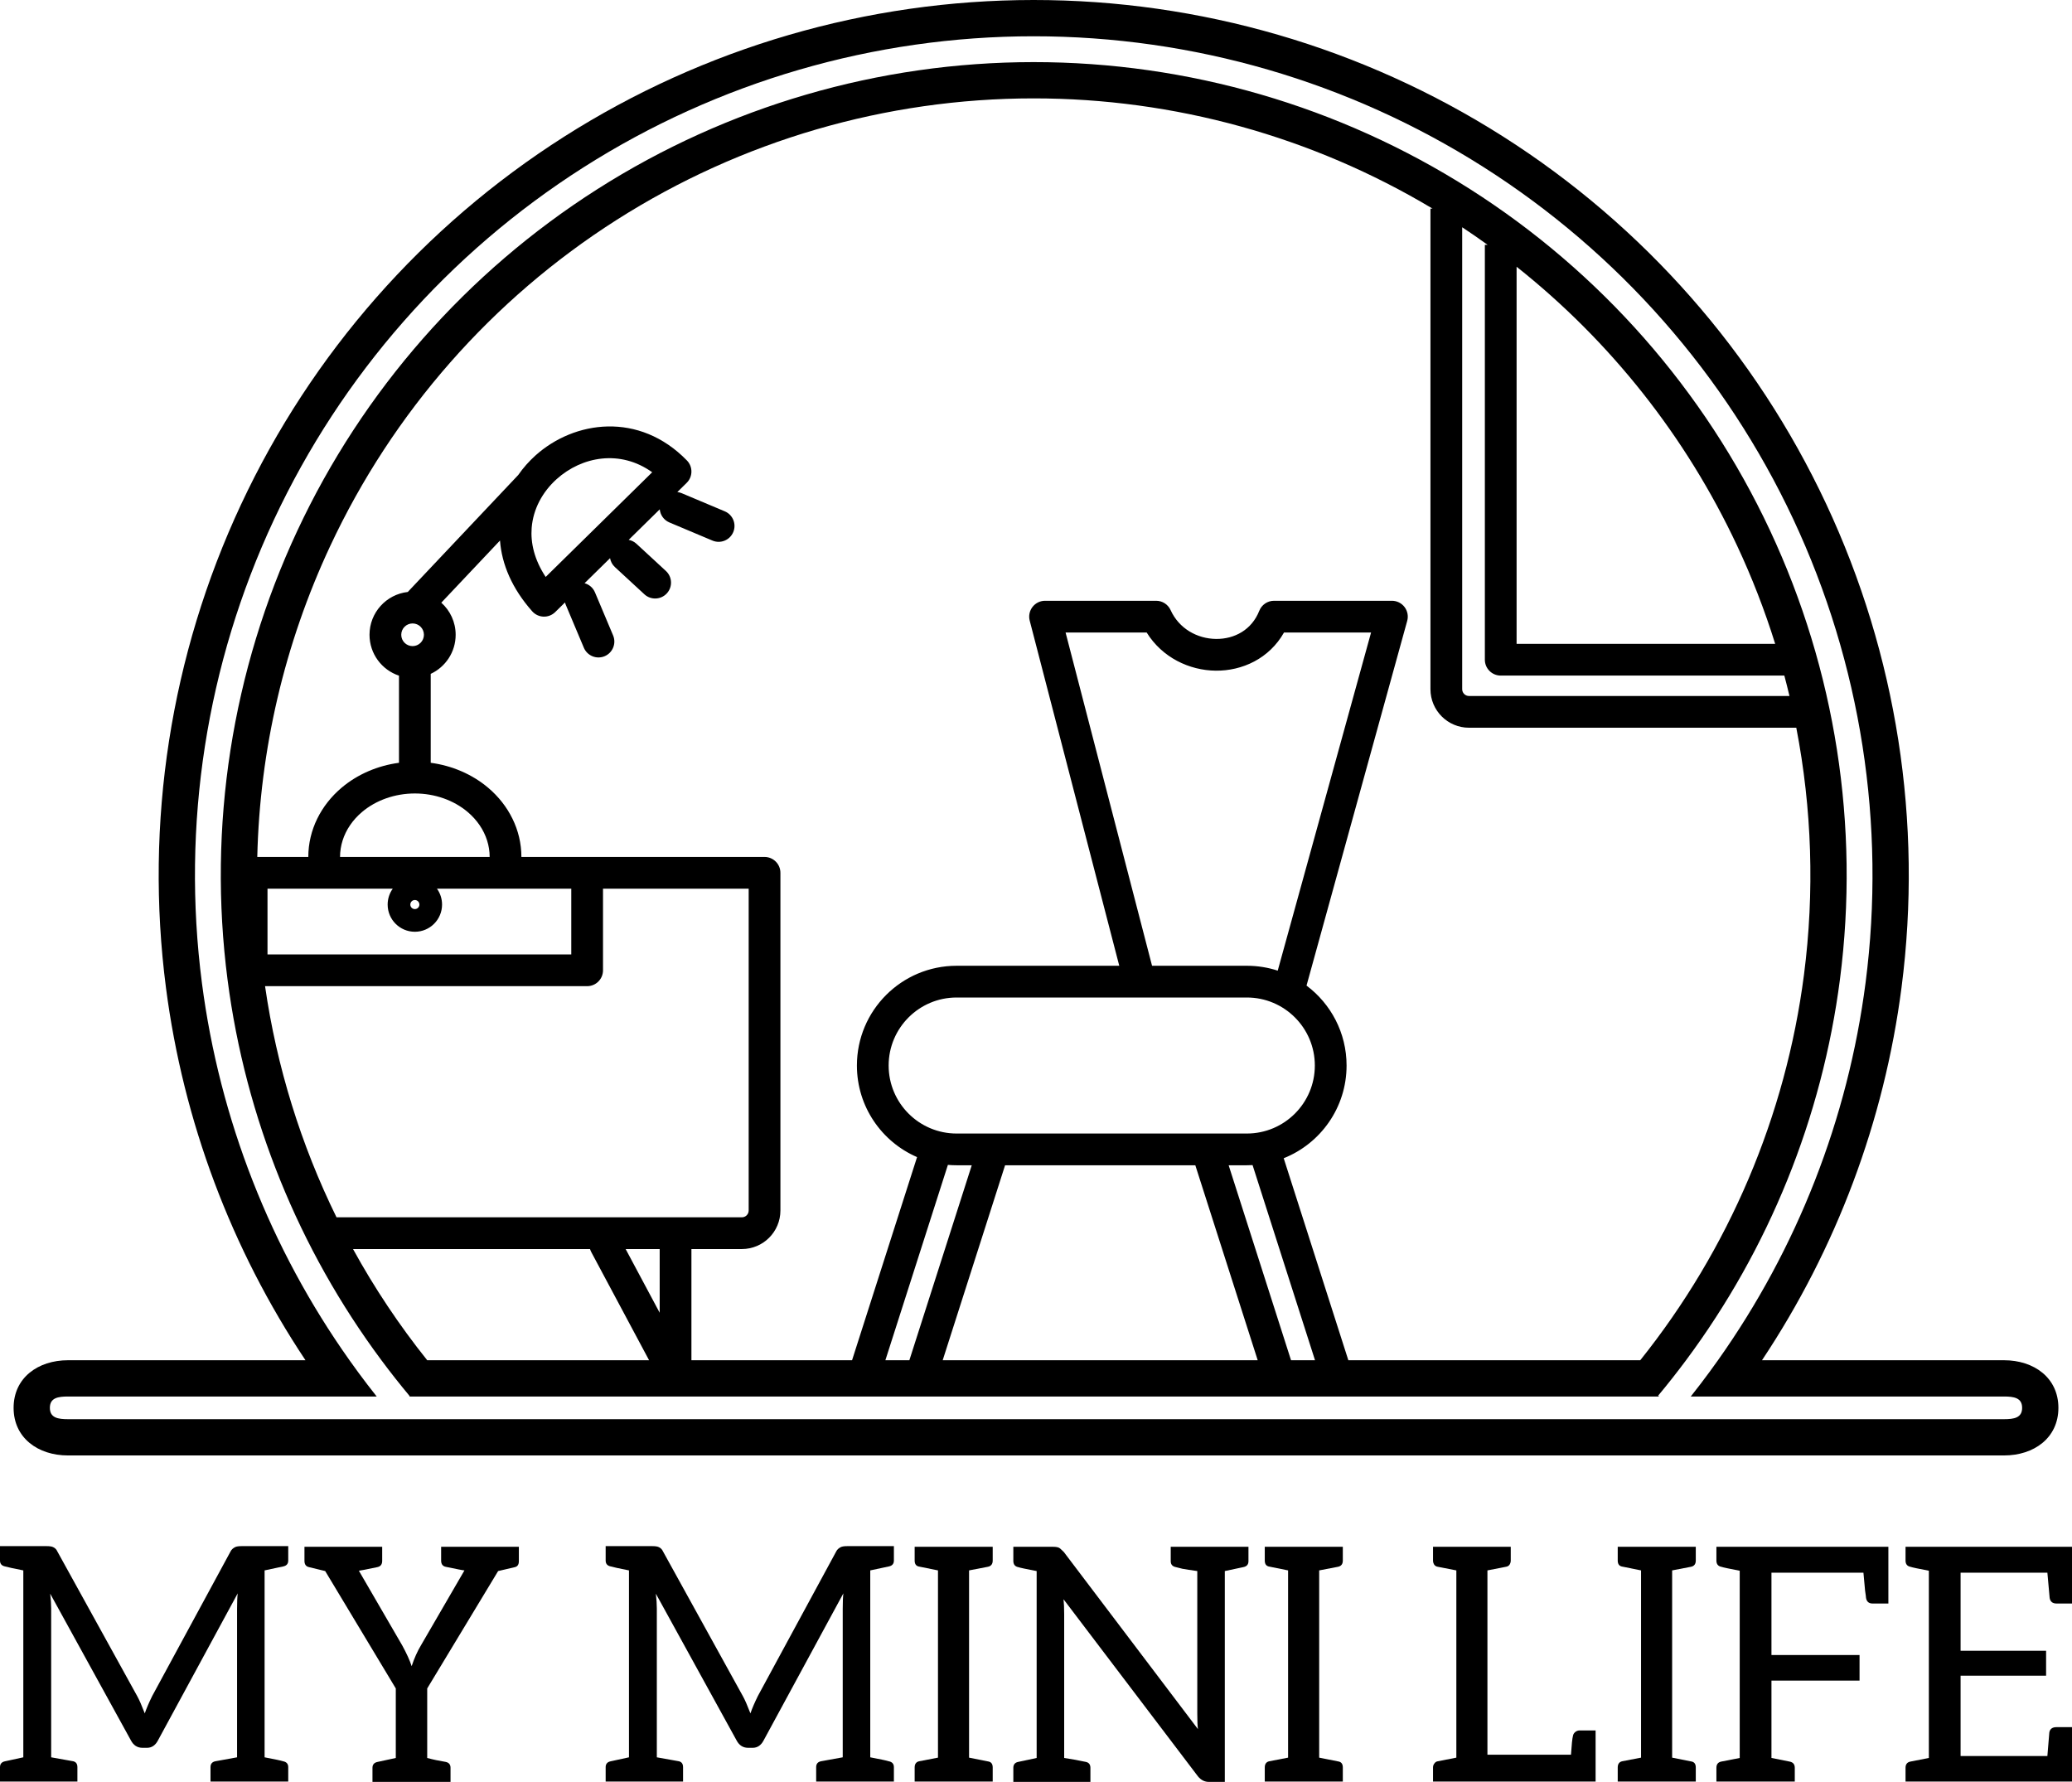
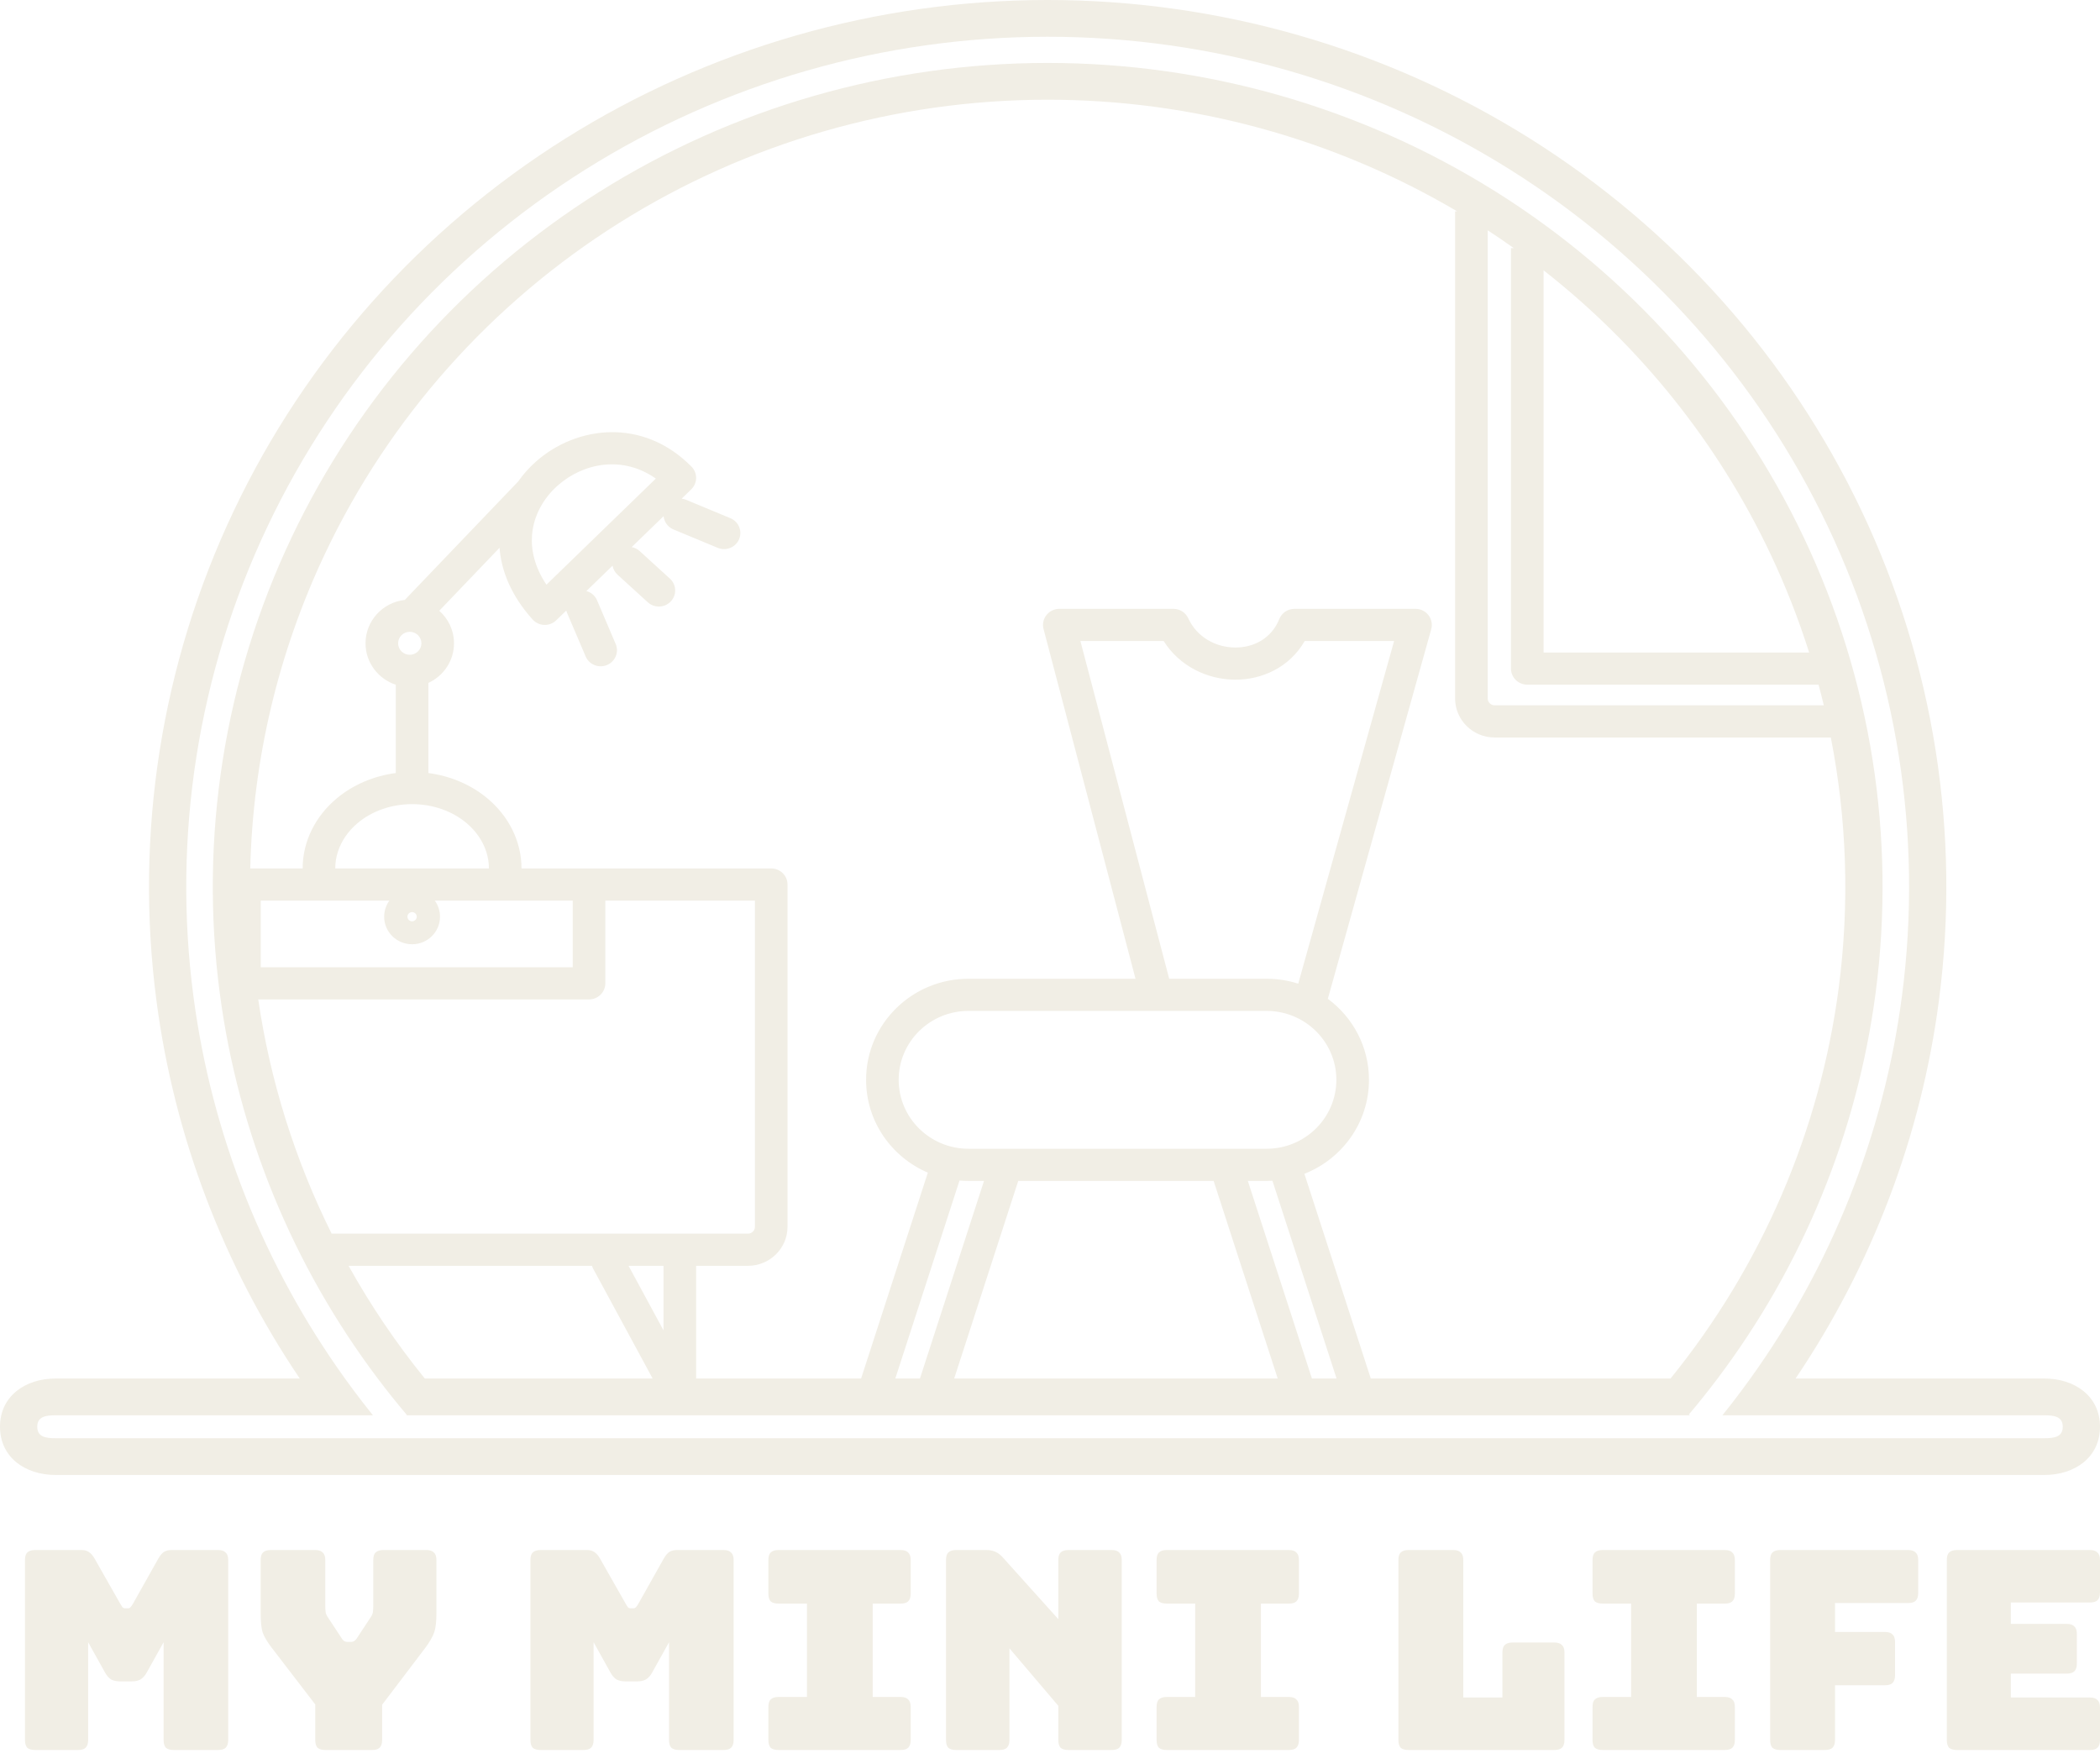
- <svg xmlns="http://www.w3.org/2000/svg" width="457" height="393" viewBox="0 0 457 393" fill="none">
-   <path d="M58.359 346.352V387.576C60.645 388.01 62.002 388.299 62.431 388.444C63.193 388.588 63.574 389.022 63.574 389.745V392.928H46.43V389.745C46.43 389.022 46.787 388.588 47.502 388.444L52.287 387.576V354.814C52.287 353.319 52.335 352.186 52.43 351.414L34.858 383.815C34.287 384.924 33.477 385.478 32.43 385.478H31.43C30.287 385.478 29.43 384.924 28.858 383.815L11.072 351.487C11.215 352.692 11.286 353.777 11.286 354.741V387.576L16.143 388.444C16.762 388.588 17.072 389.022 17.072 389.745V392.928H0V389.745C0 389.022 0.381 388.588 1.143 388.444L5.143 387.576V346.352C2.952 345.918 1.619 345.629 1.143 345.484C0.381 345.339 0 344.905 0 344.182V341H10.286C10.953 341 11.429 341.072 11.715 341.217C12.143 341.41 12.453 341.723 12.643 342.157L30.287 374.124C30.715 374.895 31.263 376.149 31.93 377.885C32.311 376.776 32.858 375.498 33.572 374.051L50.859 342.157C51.049 341.771 51.383 341.458 51.859 341.217C52.145 341.072 52.621 341 53.288 341H63.574V344.182C63.574 344.905 63.193 345.339 62.431 345.484L58.359 346.352Z" fill="black" />
-   <path d="M114.44 344.327C114.44 345.05 114.154 345.484 113.582 345.629L109.868 346.497L94.225 372.388V387.72C95.463 388.058 96.82 388.347 98.296 388.588C99.01 388.733 99.368 389.167 99.368 389.89V393H82.153V389.89C82.153 389.167 82.534 388.733 83.296 388.588L87.296 387.72V372.388L71.724 346.497L68.152 345.629C67.486 345.484 67.152 345.026 67.152 344.255V341.145H84.296V344.255C84.296 345.026 83.939 345.484 83.224 345.629C80.7 346.159 79.343 346.424 79.153 346.424L88.725 362.914C89.677 364.65 90.367 366.168 90.796 367.47C91.367 365.734 92.058 364.191 92.868 362.841L102.439 346.352C102.201 346.352 100.82 346.087 98.296 345.556C97.629 345.412 97.296 344.954 97.296 344.182V341.145H114.44V344.327Z" fill="black" />
-   <path d="M191.943 346.352V387.576C194.229 388.01 195.586 388.299 196.015 388.444C196.777 388.588 197.158 389.022 197.158 389.745V392.928H180.014V389.745C180.014 389.022 180.371 388.588 181.086 388.444L185.872 387.576V354.814C185.872 353.319 185.919 352.186 186.015 351.414L168.443 383.815C167.871 384.924 167.062 385.478 166.014 385.478H165.014C163.871 385.478 163.014 384.924 162.442 383.815L144.656 351.487C144.799 352.692 144.87 353.777 144.87 354.741V387.576L149.728 388.444C150.347 388.588 150.656 389.022 150.656 389.745V392.928H133.584V389.745C133.584 389.022 133.965 388.588 134.727 388.444L138.727 387.576V346.352C136.537 345.918 135.203 345.629 134.727 345.484C133.965 345.339 133.584 344.905 133.584 344.182V341H143.87C144.537 341 145.013 341.072 145.299 341.217C145.727 341.41 146.037 341.723 146.227 342.157L163.871 374.124C164.299 374.895 164.847 376.149 165.514 377.885C165.895 376.776 166.442 375.498 167.157 374.051L184.443 342.157C184.634 341.771 184.967 341.458 185.443 341.217C185.729 341.072 186.205 341 186.872 341H197.158V344.182C197.158 344.905 196.777 345.339 196.015 345.484L191.943 346.352Z" fill="black" />
-   <path d="M213.737 387.648L218.094 388.516C218.666 388.661 218.951 389.095 218.951 389.818V392.928H201.737V389.818C201.737 389.046 202.07 388.588 202.737 388.444L206.88 387.648V346.352L202.594 345.484C202.022 345.339 201.737 344.905 201.737 344.182V341.145H218.951V344.182C218.951 344.954 218.594 345.412 217.88 345.556L213.737 346.352V387.648Z" fill="black" />
-   <path d="M275.36 344.327C275.36 345.05 274.979 345.484 274.217 345.629L270.145 346.497V393H266.645C265.693 393 264.883 392.59 264.216 391.771L234.572 352.716C234.668 353.536 234.715 354.645 234.715 356.043V387.72C236.049 387.913 237.644 388.203 239.501 388.588C240.168 388.733 240.501 389.167 240.501 389.89V393H223.501V389.89C223.501 389.167 223.858 388.733 224.572 388.588L228.644 387.72V346.497C226.358 346.063 225.001 345.773 224.572 345.629C223.858 345.484 223.501 345.026 223.501 344.255V341.145H232.215C232.834 341.145 233.287 341.217 233.572 341.362C233.763 341.458 234.12 341.771 234.644 342.302L264.216 381.356C264.121 380.681 264.073 379.524 264.073 377.885V346.497C262.692 346.304 261.597 346.135 260.788 345.99C259.978 345.797 259.502 345.677 259.359 345.629C258.597 345.484 258.216 345.05 258.216 344.327V341.145H275.36V344.327Z" fill="black" />
-   <path d="M290.958 387.648L295.315 388.516C295.886 388.661 296.172 389.095 296.172 389.818V392.928H278.957V389.818C278.957 389.046 279.291 388.588 279.957 388.444L284.1 387.648V346.352L279.814 345.484C279.243 345.339 278.957 344.905 278.957 344.182V341.145H296.172V344.182C296.172 344.954 295.815 345.412 295.101 345.556L290.958 346.352V387.648Z" fill="black" />
-   <path d="M316.068 392.928V389.818C316.068 389.48 316.163 389.191 316.354 388.95C316.544 388.661 316.806 388.492 317.139 388.444L321.211 387.648V346.352L317.139 345.556C316.806 345.508 316.544 345.363 316.354 345.122C316.163 344.833 316.068 344.52 316.068 344.182V341.145H333.211V344.182C333.211 344.52 333.116 344.833 332.926 345.122C332.735 345.363 332.473 345.508 332.14 345.556L328.068 346.352V386.997H346.497C346.64 384.779 346.783 383.405 346.926 382.875C346.974 382.537 347.14 382.248 347.426 382.007C347.712 381.766 348.045 381.645 348.426 381.645H351.926V392.928H316.068Z" fill="black" />
-   <path d="M368.806 387.648L373.164 388.516C373.735 388.661 374.021 389.095 374.021 389.818V392.928H356.806V389.818C356.806 389.046 357.139 388.588 357.806 388.444L361.949 387.648V346.352L357.663 345.484C357.092 345.339 356.806 344.905 356.806 344.182V341.145H374.021V344.182C374.021 344.954 373.664 345.412 372.949 345.556L368.806 346.352V387.648Z" fill="black" />
-   <path d="M416.5 353.656H413C412.19 353.656 411.714 353.247 411.571 352.427C411.571 352.282 411.5 351.728 411.357 350.764C411.262 349.751 411.142 348.449 411 346.858H390.713V365.011H410.142V370.652H390.713V387.72L394.713 388.516C395.475 388.661 395.856 389.119 395.856 389.89V392.928H378.57V389.89C378.57 389.119 378.927 388.661 379.641 388.516L383.713 387.72V346.424C381.427 345.99 380.07 345.701 379.641 345.556C378.927 345.412 378.57 344.954 378.57 344.182V341.145H416.5V353.656Z" fill="black" />
-   <path d="M457 353.656H453.571C452.714 353.656 452.214 353.247 452.071 352.427L451.571 346.858H432.428V364.071H451.286V369.567H432.428V387.287H451.571L452 382.079C452.143 381.308 452.667 380.922 453.571 380.922H457V392.928H420.285V389.89C420.285 389.119 420.642 388.661 421.356 388.516L425.428 387.72V346.424C423.142 345.99 421.785 345.701 421.356 345.556C420.642 345.412 420.285 344.954 420.285 344.182V341.145H457V353.656Z" fill="black" />
-   <path fill-rule="evenodd" clip-rule="evenodd" d="M365.921 308L365.711 307.825C367.841 305.27 369.897 302.66 371.875 300C390.166 275.406 401.882 246.482 405.823 215.974C410.191 182.167 404.831 147.815 390.372 116.945C375.913 86.075 352.953 59.967 324.184 41.681C295.416 23.394 262.03 13.688 227.942 13.698C193.854 13.71 160.475 23.438 131.718 41.743C102.961 60.048 80.018 86.171 65.579 117.05C51.139 147.929 45.802 182.285 50.191 216.089C54.148 246.556 65.857 275.437 84.125 300C86.126 302.691 88.206 305.33 90.364 307.914L90.26 308H365.921ZM94.227 300C88.053 292.282 82.583 284.074 77.861 275.476H130.138C130.205 275.705 130.296 275.931 130.413 276.15L143.161 300H94.227ZM163.628 268.476H74.222C66.372 252.482 61.03 235.289 58.46 217.5H129.5C131.433 217.5 133 215.933 133 214V196H165.128V266.976C165.128 267.805 164.457 268.476 163.628 268.476ZM72.826 120.439C62.735 142.017 57.297 165.373 56.745 189L68 189C68 183.025 70.807 177.579 75.304 173.763C78.879 170.73 83.337 168.858 88 168.233V149.017C84.223 147.761 81.5 144.198 81.5 140C81.5 135.113 85.19 131.088 89.936 130.559L114.305 104.757C115.4 103.176 116.68 101.734 118.097 100.46C126.684 92.739 140.977 90.735 151.509 101.559C152.852 102.94 152.827 105.146 151.453 106.496L149.393 108.521C149.717 108.558 150.042 108.641 150.358 108.774L159.858 112.774C161.64 113.524 162.476 115.577 161.726 117.358C160.976 119.14 158.923 119.976 157.142 119.226L147.642 115.226C146.413 114.708 145.634 113.572 145.515 112.332L138.666 119.063C139.284 119.183 139.877 119.47 140.374 119.928L146.874 125.928C148.294 127.239 148.383 129.454 147.072 130.874C145.761 132.294 143.546 132.383 142.126 131.072L135.626 125.072C135.04 124.531 134.68 123.835 134.553 123.106L128.934 128.627C129.93 128.903 130.794 129.616 131.226 130.642L135.226 140.142C135.976 141.923 135.14 143.976 133.358 144.726C131.577 145.476 129.524 144.64 128.774 142.858L124.774 133.358C124.707 133.199 124.653 133.038 124.611 132.876L122.454 134.996C121.769 135.669 120.839 136.031 119.88 135.998C118.921 135.965 118.018 135.539 117.381 134.821C112.915 129.783 110.666 124.418 110.279 119.214L97.334 132.92C99.277 134.659 100.5 137.187 100.5 140C100.5 143.818 98.248 147.109 95 148.619V168.233C99.663 168.858 104.121 170.73 107.696 173.763C112.193 177.579 115 183.025 115 189L168.628 189C170.561 189 172.128 190.567 172.128 192.5V266.976C172.128 271.671 168.323 275.476 163.628 275.476H152.5V300H187.93L202.267 255.198C194.461 251.819 189 244.047 189 235C189 222.85 198.85 213 211 213H246.865L227.112 136.879C226.84 135.831 227.069 134.715 227.732 133.858C228.395 133.002 229.417 132.5 230.5 132.5H255C256.374 132.5 257.621 133.304 258.188 134.555C260.048 138.66 264.082 140.873 268.213 140.917C272.302 140.96 276.098 138.89 277.744 134.716C278.271 133.379 279.563 132.5 281 132.5H307C308.093 132.5 309.123 133.01 309.785 133.88C310.447 134.749 310.665 135.878 310.374 136.931L288.166 217.373C293.529 221.385 297 227.787 297 235C297 244.277 291.257 252.214 283.133 255.448L297.39 300H361.773C381.361 275.511 393.866 246.094 397.889 214.949C400.243 196.735 399.64 178.355 396.19 160.5H324C319.306 160.5 315.5 156.694 315.5 152V46H315.95C289.379 30.102 258.966 21.689 227.945 21.698C195.377 21.709 163.487 31.003 136.014 48.492C108.54 65.98 86.621 90.937 72.826 120.439ZM126 196V210.5H59V196H86.626C85.917 196.985 85.5 198.194 85.5 199.5C85.5 202.814 88.186 205.5 91.5 205.5C94.814 205.5 97.5 202.814 97.5 199.5C97.5 198.194 97.083 196.985 96.374 196H126ZM108 189C108 186.521 107.225 184.11 105.789 182C105.075 180.949 104.196 179.973 103.167 179.1C100.073 176.475 95.876 175 91.5 175C87.124 175 82.927 176.475 79.833 179.1C78.804 179.973 77.925 180.949 77.21 182C75.775 184.11 75 186.521 75 189H108ZM195.28 300H200.57L214.33 257H211C210.349 257 209.704 256.972 209.067 256.916L195.28 300ZM207.92 300H277.4L263.64 257H221.68L207.92 300ZM284.75 300H290.04L276.268 256.964C275.849 256.988 275.426 257 275 257H270.99L284.75 300ZM322.5 152V50.123C324.4 51.379 326.272 52.672 328.116 54H327.5V145.5C327.5 147.433 329.067 149 331 149H393.554C393.952 150.495 394.329 151.995 394.685 153.5H324C323.172 153.5 322.5 152.828 322.5 152ZM383.127 120.338C371.858 96.278 355.183 75.246 334.5 58.828V142H391.534C389.233 134.624 386.429 127.386 383.127 120.338ZM302.403 139.5L281.814 214.076C279.669 213.377 277.379 213 275 213H254.097L235.024 139.5H252.908C256.34 145.036 262.326 147.855 268.139 147.917C273.972 147.978 279.944 145.255 283.201 139.5H302.403ZM211 220C202.716 220 196 226.716 196 235C196 243.284 202.716 250 211 250H275C283.284 250 290 243.284 290 235C290 226.716 283.284 220 275 220H211ZM137.99 275.476L145.5 289.527V275.476H137.99ZM91.5 200.5C92.052 200.5 92.5 200.052 92.5 199.5C92.5 198.948 92.052 198.5 91.5 198.5C90.948 198.5 90.5 198.948 90.5 199.5C90.5 200.052 90.948 200.5 91.5 200.5ZM120.355 127.244L143.848 104.156C136.799 99.106 128.348 100.656 122.778 105.665C119.644 108.483 117.584 112.288 117.263 116.434C117.011 119.697 117.818 123.399 120.355 127.244ZM91 137.5C89.619 137.5 88.5 138.619 88.5 140C88.5 141.381 89.619 142.5 91 142.5C92.381 142.5 93.5 141.381 93.5 140C93.5 138.619 92.381 137.5 91 137.5Z" fill="black" />
-   <path fill-rule="evenodd" clip-rule="evenodd" d="M388.624 300C405.022 275.384 415.596 247.246 419.409 217.73C424.111 181.339 418.341 144.363 402.777 111.134C387.213 77.906 362.499 49.803 331.533 30.12C300.566 10.436 264.63 -0.012 227.938 1.01026e-05C191.245 0.012 155.316 10.483 124.362 30.187C93.408 49.89 68.713 78.009 53.17 111.248C37.627 144.486 31.882 181.466 36.607 217.853C40.434 247.326 51.002 275.42 67.376 300H15C8.373 300 3 303.873 3 310.5C3 317.127 8.373 321 15 321H442C448.627 321 454 317.127 454 310.5C454 303.873 448.627 300 442 300H388.624ZM15 313C12.791 313 11 312.709 11 310.5C11 308.291 12.791 308 15 308H83.086C82.38 307.111 81.683 306.215 80.995 305.314C79.658 303.564 78.354 301.793 77.083 300C59.648 275.409 48.441 246.863 44.54 216.823C40.011 181.944 45.519 146.497 60.417 114.636C75.315 82.776 98.987 55.822 128.658 36.935C158.329 18.049 192.768 8.011 227.94 8C263.112 7.989 297.558 18.004 327.241 36.871C356.924 55.739 380.613 82.677 395.532 114.528C410.451 146.379 415.982 181.823 411.475 216.704C407.589 246.787 396.376 275.376 378.917 300C377.669 301.76 376.389 303.5 375.078 305.219C374.366 306.152 373.644 307.079 372.914 308H442C444.209 308 446 308.291 446 310.5C446 312.709 444.209 313 442 313H15Z" fill="black" />
+ <svg xmlns="http://www.w3.org/2000/svg" width="100" height="84" viewBox="0 0 100 84" fill="none">
+   <path fill-rule="evenodd" clip-rule="evenodd" d="M80.47 67.394L80.424 67.355C80.896 66.796 81.352 66.225 81.79 65.643C85.846 60.262 88.444 53.933 89.318 47.257C90.286 39.86 89.098 32.343 85.892 25.589C82.686 18.834 77.595 13.121 71.216 9.12C64.837 5.119 57.435 2.995 49.876 2.997C42.318 3 34.917 5.128 28.541 9.134C22.164 13.139 17.077 18.855 13.876 25.612C10.674 32.368 9.49 39.886 10.464 47.283C11.341 53.949 13.937 60.269 17.988 65.643C18.431 66.232 18.893 66.809 19.371 67.375L19.348 67.394H80.47ZM20.228 65.643C18.859 63.954 17.646 62.158 16.599 60.277H28.19C28.205 60.327 28.225 60.377 28.251 60.424L31.078 65.643H20.228ZM35.616 58.745H15.792C14.052 55.246 12.867 51.484 12.297 47.591H28.049C28.477 47.591 28.825 47.248 28.825 46.825V42.887H35.949V58.417C35.949 58.598 35.8 58.745 35.616 58.745ZM15.482 26.353C13.245 31.075 12.039 36.185 11.917 41.355L14.412 41.355C14.412 40.048 15.035 38.856 16.032 38.021C16.825 37.357 17.813 36.948 18.847 36.811V32.606C18.01 32.331 17.406 31.552 17.406 30.633C17.406 29.564 18.224 28.683 19.276 28.568L24.68 22.922C24.922 22.576 25.206 22.261 25.52 21.982C27.424 20.292 30.593 19.854 32.929 22.222C33.227 22.524 33.221 23.007 32.916 23.302L32.46 23.746C32.532 23.754 32.604 23.772 32.674 23.801L34.78 24.676C35.175 24.84 35.361 25.289 35.194 25.679C35.028 26.069 34.573 26.252 34.178 26.088L32.071 25.213C31.799 25.099 31.626 24.851 31.6 24.579L30.081 26.052C30.218 26.078 30.35 26.141 30.46 26.241L31.901 27.554C32.216 27.841 32.236 28.326 31.945 28.637C31.654 28.947 31.163 28.967 30.848 28.68L29.407 27.367C29.277 27.249 29.197 27.096 29.169 26.937L27.923 28.145C28.144 28.205 28.336 28.361 28.431 28.586L29.318 30.665C29.485 31.054 29.299 31.503 28.904 31.668C28.509 31.832 28.054 31.649 27.888 31.259L27.001 29.18C26.986 29.145 26.974 29.11 26.965 29.075L26.486 29.538C26.335 29.686 26.128 29.765 25.916 29.758C25.703 29.75 25.503 29.657 25.362 29.5C24.371 28.398 23.873 27.224 23.787 26.085L20.917 29.084C21.348 29.465 21.619 30.018 21.619 30.633C21.619 31.469 21.119 32.189 20.399 32.519V36.811C21.433 36.948 22.422 37.357 23.214 38.021C24.211 38.856 24.834 40.048 24.834 41.355L36.725 41.355C37.153 41.355 37.501 41.698 37.501 42.121V58.417C37.501 59.444 36.657 60.277 35.616 60.277H33.149V65.643H41.005L44.183 55.84C42.453 55.101 41.242 53.4 41.242 51.42C41.242 48.762 43.426 46.607 46.12 46.607H54.072L49.692 29.951C49.632 29.721 49.683 29.477 49.83 29.29C49.977 29.102 50.203 28.992 50.444 28.992H55.876C56.181 28.992 56.457 29.168 56.583 29.442C56.995 30.34 57.89 30.825 58.806 30.834C59.712 30.843 60.554 30.391 60.919 29.477C61.036 29.185 61.322 28.992 61.641 28.992H67.406C67.648 28.992 67.876 29.104 68.023 29.294C68.17 29.485 68.218 29.732 68.154 29.962L63.23 47.563C64.419 48.441 65.189 49.842 65.189 51.42C65.189 53.45 63.915 55.187 62.114 55.895L65.275 65.643H79.55C83.894 60.285 86.666 53.848 87.559 47.033C88.08 43.048 87.947 39.026 87.182 35.119H71.175C70.134 35.119 69.29 34.286 69.29 33.259V10.065H69.39C63.499 6.587 56.755 4.746 49.877 4.748C42.656 4.75 35.585 6.784 29.493 10.61C23.401 14.437 18.541 19.898 15.482 26.353ZM27.273 42.887V46.06H12.417V42.887H18.542C18.385 43.102 18.293 43.367 18.293 43.653C18.293 44.378 18.888 44.965 19.623 44.965C20.358 44.965 20.953 44.378 20.953 43.653C20.953 43.367 20.861 43.102 20.704 42.887H27.273ZM23.282 41.355C23.282 40.813 23.11 40.285 22.791 39.824C22.633 39.594 22.438 39.38 22.21 39.189C21.524 38.614 20.593 38.292 19.623 38.292C18.653 38.292 17.722 38.614 17.036 39.189C16.808 39.38 16.613 39.594 16.455 39.824C16.136 40.285 15.964 40.813 15.964 41.355H23.282ZM42.634 65.643H43.807L46.858 56.234H46.12C45.975 56.234 45.832 56.228 45.691 56.216L42.634 65.643ZM45.437 65.643H60.843L57.792 56.234H48.488L45.437 65.643ZM62.472 65.643H63.645L60.592 56.226C60.499 56.232 60.405 56.234 60.31 56.234H59.421L62.472 65.643ZM70.843 33.259V10.967C71.264 11.242 71.679 11.525 72.088 11.816H71.951V31.837C71.951 32.26 72.299 32.603 72.727 32.603H86.597C86.686 32.93 86.769 33.258 86.848 33.587H71.175C70.992 33.587 70.843 33.44 70.843 33.259ZM84.285 26.331C81.787 21.067 78.089 16.465 73.503 12.872V31.071H86.149C85.639 29.457 85.017 27.873 84.285 26.331ZM66.386 30.524L61.821 46.842C61.346 46.689 60.838 46.607 60.31 46.607H55.676L51.447 30.524H55.412C56.173 31.735 57.5 32.352 58.789 32.366C60.083 32.379 61.407 31.783 62.129 30.524H66.386ZM46.12 48.138C44.283 48.138 42.794 49.608 42.794 51.42C42.794 53.233 44.283 54.703 46.12 54.703H60.31C62.147 54.703 63.636 53.233 63.636 51.42C63.636 49.608 62.147 48.138 60.31 48.138H46.12ZM29.931 60.277L31.596 63.351V60.277H29.931ZM19.623 43.871C19.745 43.871 19.845 43.773 19.845 43.653C19.845 43.532 19.745 43.434 19.623 43.434C19.501 43.434 19.401 43.532 19.401 43.653C19.401 43.773 19.501 43.871 19.623 43.871ZM26.021 27.842L31.23 22.79C29.667 21.686 27.794 22.025 26.558 23.121C25.863 23.737 25.407 24.57 25.335 25.477C25.279 26.191 25.458 27.001 26.021 27.842ZM19.512 30.086C19.206 30.086 18.958 30.331 18.958 30.633C18.958 30.936 19.206 31.18 19.512 31.18C19.818 31.18 20.067 30.936 20.067 30.633C20.067 30.331 19.818 30.086 19.512 30.086Z" fill="#F1EEE5" />
+   <path fill-rule="evenodd" clip-rule="evenodd" d="M85.504 65.643C89.14 60.257 91.485 54.1 92.33 47.642C93.373 39.679 92.093 31.588 88.642 24.317C85.191 17.047 79.712 10.897 72.845 6.59C65.979 2.284 58.011 -0.003 49.875 2.21055e-06C41.739 0.003 33.773 2.294 26.91 6.605C20.046 10.916 14.57 17.069 11.124 24.342C7.678 31.615 6.404 39.707 7.452 47.669C8.3 54.117 10.643 60.265 14.274 65.643H2.661C1.191 65.643 0 66.49 0 67.941C0 69.391 1.191 70.238 2.661 70.238H97.339C98.809 70.238 100 69.391 100 67.941C100 66.49 98.809 65.643 97.339 65.643H85.504ZM2.661 68.488C2.171 68.488 1.774 68.424 1.774 67.941C1.774 67.457 2.171 67.394 2.661 67.394H17.758C17.601 67.199 17.446 67.003 17.294 66.806C16.997 66.423 16.708 66.035 16.426 65.643C12.56 60.262 10.076 54.016 9.211 47.443C8.206 39.811 9.428 32.055 12.731 25.084C16.034 18.112 21.283 12.214 27.862 8.082C34.441 3.949 42.077 1.753 49.876 1.75C57.675 1.748 65.312 3.939 71.894 8.068C78.475 12.196 83.728 18.09 87.036 25.06C90.344 32.029 91.57 39.785 90.571 47.417C89.709 53.999 87.223 60.255 83.352 65.643C83.075 66.028 82.791 66.409 82.501 66.785C82.343 66.989 82.183 67.192 82.021 67.394H97.339C97.829 67.394 98.226 67.457 98.226 67.941C98.226 68.424 97.829 68.488 97.339 68.488H2.661Z" fill="#F1EEE5" />
+   <path d="M3.708 83.333H1.68C1.508 83.333 1.381 83.298 1.299 83.228C1.227 83.148 1.19 83.025 1.19 82.857V74.286C1.19 74.118 1.227 73.999 1.299 73.929C1.381 73.849 1.508 73.81 1.68 73.81H3.871C4.017 73.81 4.135 73.84 4.225 73.902C4.325 73.964 4.416 74.065 4.497 74.206L5.722 76.362C5.768 76.442 5.804 76.499 5.831 76.534C5.867 76.57 5.913 76.587 5.967 76.587H6.09C6.144 76.587 6.185 76.57 6.212 76.534C6.248 76.499 6.289 76.442 6.335 76.362L7.546 74.206C7.628 74.065 7.714 73.964 7.804 73.902C7.904 73.84 8.027 73.81 8.172 73.81H10.377C10.549 73.81 10.671 73.849 10.744 73.929C10.826 73.999 10.867 74.118 10.867 74.286V82.857C10.867 83.025 10.826 83.148 10.744 83.228C10.671 83.298 10.549 83.333 10.377 83.333H8.281C8.108 83.333 7.981 83.298 7.9 83.228C7.827 83.148 7.791 83.025 7.791 82.857V78.201L6.988 79.643C6.906 79.793 6.806 79.903 6.689 79.974C6.58 80.035 6.439 80.066 6.267 80.066H5.722C5.55 80.066 5.405 80.035 5.287 79.974C5.178 79.903 5.083 79.793 5.001 79.643L4.198 78.201V82.857C4.198 83.025 4.157 83.148 4.076 83.228C4.003 83.298 3.881 83.333 3.708 83.333Z" fill="#F1EEE5" />
+   <path d="M17.707 83.333H15.502C15.33 83.333 15.203 83.298 15.121 83.228C15.049 83.148 15.012 83.025 15.012 82.857V81.164L12.93 78.452C12.721 78.179 12.581 77.941 12.508 77.738C12.445 77.535 12.413 77.231 12.413 76.825V74.286C12.413 74.118 12.449 73.999 12.522 73.929C12.603 73.849 12.73 73.81 12.903 73.81H14.999C15.171 73.81 15.293 73.849 15.366 73.929C15.448 73.999 15.489 74.118 15.489 74.286V76.455C15.489 76.543 15.493 76.636 15.502 76.733C15.511 76.83 15.547 76.922 15.611 77.011L16.237 77.963C16.282 78.042 16.328 78.1 16.373 78.135C16.427 78.17 16.491 78.188 16.564 78.188H16.7C16.772 78.188 16.831 78.17 16.877 78.135C16.931 78.1 16.981 78.042 17.026 77.963L17.652 77.011C17.716 76.922 17.752 76.83 17.761 76.733C17.77 76.636 17.775 76.543 17.775 76.455V74.286C17.775 74.118 17.811 73.999 17.884 73.929C17.965 73.849 18.092 73.81 18.265 73.81H20.293C20.465 73.81 20.587 73.849 20.66 73.929C20.742 73.999 20.782 74.118 20.782 74.286V76.825C20.782 77.231 20.746 77.535 20.674 77.738C20.601 77.941 20.465 78.179 20.265 78.452L18.197 81.177V82.857C18.197 83.025 18.156 83.148 18.074 83.228C18.002 83.298 17.879 83.333 17.707 83.333Z" fill="#F1EEE5" />
+   <path d="M27.776 83.333H25.749C25.576 83.333 25.449 83.298 25.368 83.228C25.295 83.148 25.259 83.025 25.259 82.857V74.286C25.259 74.118 25.295 73.999 25.368 73.929C25.449 73.849 25.576 73.81 25.749 73.81H27.94C28.085 73.81 28.203 73.84 28.294 73.902C28.393 73.964 28.484 74.065 28.566 74.206L29.791 76.362C29.836 76.442 29.872 76.499 29.899 76.534C29.936 76.57 29.981 76.587 30.035 76.587H30.158C30.212 76.587 30.253 76.57 30.28 76.534C30.317 76.499 30.358 76.442 30.403 76.362L31.614 74.206C31.696 74.065 31.782 73.964 31.873 73.902C31.973 73.84 32.095 73.81 32.24 73.81H34.445C34.617 73.81 34.74 73.849 34.812 73.929C34.894 73.999 34.935 74.118 34.935 74.286V82.857C34.935 83.025 34.894 83.148 34.812 83.228C34.74 83.298 34.617 83.333 34.445 83.333H32.349C32.177 83.333 32.05 83.298 31.968 83.228C31.895 83.148 31.859 83.025 31.859 82.857V78.201L31.056 79.643C30.974 79.793 30.875 79.903 30.757 79.974C30.648 80.035 30.507 80.066 30.335 80.066H29.791C29.618 80.066 29.473 80.035 29.355 79.974C29.246 79.903 29.151 79.793 29.069 79.643L28.266 78.201V82.857C28.266 83.025 28.226 83.148 28.144 83.228C28.071 83.298 27.949 83.333 27.776 83.333Z" fill="#F1EEE5" />
+   <path d="M37.08 83.333C36.907 83.333 36.781 83.298 36.699 83.228C36.626 83.148 36.59 83.025 36.59 82.857V81.283C36.59 81.116 36.626 80.996 36.699 80.926C36.781 80.847 36.907 80.807 37.08 80.807H38.427V76.362H37.08C36.907 76.362 36.781 76.327 36.699 76.257C36.626 76.177 36.59 76.054 36.59 75.886V74.286C36.59 74.118 36.626 73.999 36.699 73.929C36.781 73.849 36.907 73.81 37.08 73.81H42.877C43.05 73.81 43.172 73.849 43.245 73.929C43.326 73.999 43.367 74.118 43.367 74.286V75.886C43.367 76.054 43.326 76.177 43.245 76.257C43.172 76.327 43.05 76.362 42.877 76.362H41.557V80.807H42.877C43.05 80.807 43.172 80.847 43.245 80.926C43.326 80.996 43.367 81.116 43.367 81.283V82.857C43.367 83.025 43.326 83.148 43.245 83.228C43.172 83.298 43.05 83.333 42.877 83.333H37.08Z" fill="#F1EEE5" />
+   <path d="M47.579 83.333H45.538C45.365 83.333 45.238 83.298 45.156 83.228C45.084 83.148 45.048 83.025 45.048 82.857V74.286C45.048 74.118 45.084 73.999 45.156 73.929C45.238 73.849 45.365 73.81 45.538 73.81H46.953C47.125 73.81 47.27 73.836 47.388 73.889C47.515 73.942 47.638 74.034 47.756 74.167L50.396 77.103V74.286C50.396 74.118 50.432 73.999 50.505 73.929C50.586 73.849 50.713 73.81 50.886 73.81H52.927C53.099 73.81 53.222 73.849 53.295 73.929C53.376 73.999 53.417 74.118 53.417 74.286V82.857C53.417 83.025 53.376 83.148 53.295 83.228C53.222 83.298 53.099 83.333 52.927 83.333H50.886C50.713 83.333 50.586 83.298 50.505 83.228C50.432 83.148 50.396 83.025 50.396 82.857V81.23L48.069 78.492V82.857C48.069 83.025 48.028 83.148 47.946 83.228C47.874 83.298 47.751 83.333 47.579 83.333Z" fill="#F1EEE5" />
+   <path d="M55.566 83.333C55.394 83.333 55.267 83.298 55.185 83.228C55.113 83.148 55.076 83.025 55.076 82.857V81.283C55.076 81.116 55.113 80.996 55.185 80.926C55.267 80.847 55.394 80.807 55.566 80.807H56.914V76.362H55.566C55.394 76.362 55.267 76.327 55.185 76.257C55.113 76.177 55.076 76.054 55.076 75.886V74.286C55.076 74.118 55.113 73.999 55.185 73.929C55.267 73.849 55.394 73.81 55.566 73.81H61.364C61.536 73.81 61.659 73.849 61.731 73.929C61.813 73.999 61.854 74.118 61.854 74.286V75.886C61.854 76.054 61.813 76.177 61.731 76.257C61.659 76.327 61.536 76.362 61.364 76.362H60.044V80.807H61.364C61.536 80.807 61.659 80.847 61.731 80.926C61.813 80.996 61.854 81.116 61.854 81.283V82.857C61.854 83.025 61.813 83.148 61.731 83.228C61.659 83.298 61.536 83.333 61.364 83.333H55.566Z" fill="#F1EEE5" />
+   <path d="M74.008 83.333H67.081C66.908 83.333 66.781 83.298 66.7 83.228C66.627 83.148 66.591 83.025 66.591 82.857V74.286C66.591 74.118 66.627 73.999 66.7 73.929C66.781 73.849 66.908 73.81 67.081 73.81H69.19C69.362 73.81 69.485 73.849 69.558 73.929C69.639 73.999 69.68 74.118 69.68 74.286V80.833H71.544V78.691C71.544 78.523 71.581 78.404 71.653 78.333C71.735 78.254 71.862 78.214 72.034 78.214H74.008C74.18 78.214 74.302 78.254 74.375 78.333C74.457 78.404 74.498 78.523 74.498 78.691V82.857C74.498 83.025 74.457 83.148 74.375 83.228C74.302 83.298 74.18 83.333 74.008 83.333Z" fill="#F1EEE5" />
+   <path d="M76.325 83.333C76.153 83.333 76.026 83.298 75.944 83.228C75.872 83.148 75.835 83.025 75.835 82.857V81.283C75.835 81.116 75.872 80.996 75.944 80.926C76.026 80.847 76.153 80.807 76.325 80.807H77.673V76.362H76.325C76.153 76.362 76.026 76.327 75.944 76.257C75.872 76.177 75.835 76.054 75.835 75.886V74.286C75.835 74.118 75.872 73.999 75.944 73.929C76.026 73.849 76.153 73.81 76.325 73.81H82.123C82.295 73.81 82.418 73.849 82.49 73.929C82.572 73.999 82.613 74.118 82.613 74.286V75.886C82.613 76.054 82.572 76.177 82.49 76.257C82.418 76.327 82.295 76.362 82.123 76.362H80.803V80.807H82.123C82.295 80.807 82.418 80.847 82.49 80.926C82.572 80.996 82.613 81.116 82.613 81.283V82.857C82.613 83.025 82.572 83.148 82.49 83.228C82.418 83.298 82.295 83.333 82.123 83.333H76.325Z" fill="#F1EEE5" />
+   <path d="M86.892 83.333H84.783C84.611 83.333 84.484 83.298 84.402 83.228C84.329 83.148 84.293 83.025 84.293 82.857V74.286C84.293 74.118 84.329 73.999 84.402 73.929C84.484 73.849 84.611 73.81 84.783 73.81H90.853C91.025 73.81 91.147 73.849 91.22 73.929C91.302 73.999 91.343 74.118 91.343 74.286V75.86C91.343 76.027 91.302 76.151 91.22 76.23C91.147 76.301 91.025 76.336 90.853 76.336H87.382V77.712H89.75C89.923 77.712 90.045 77.751 90.118 77.831C90.199 77.901 90.24 78.02 90.24 78.188V79.775C90.24 79.943 90.199 80.066 90.118 80.145C90.045 80.216 89.923 80.251 89.75 80.251H87.382V82.857C87.382 83.025 87.341 83.148 87.26 83.228C87.187 83.298 87.065 83.333 86.892 83.333Z" fill="#F1EEE5" />
+   <path d="M99.51 83.333H93.195C93.023 83.333 92.896 83.298 92.814 83.228C92.742 83.148 92.706 83.025 92.706 82.857V74.286C92.706 74.118 92.742 73.999 92.814 73.929C92.896 73.849 93.023 73.81 93.195 73.81H99.51C99.683 73.81 99.805 73.849 99.877 73.929C99.959 73.999 100 74.118 100 74.286V75.833C100 76.001 99.959 76.124 99.877 76.204C99.805 76.274 99.683 76.31 99.51 76.31H95.754V77.328H98.408C98.58 77.328 98.703 77.368 98.775 77.447C98.857 77.518 98.898 77.637 98.898 77.804V79.22C98.898 79.387 98.857 79.511 98.775 79.59C98.703 79.66 98.58 79.696 98.408 79.696H95.754V80.833H99.51C99.683 80.833 99.805 80.873 99.877 80.952C99.959 81.023 100 81.142 100 81.31V82.857C100 83.025 99.959 83.148 99.877 83.228C99.805 83.298 99.683 83.333 99.51 83.333Z" fill="#F1EEE5" />
</svg>
